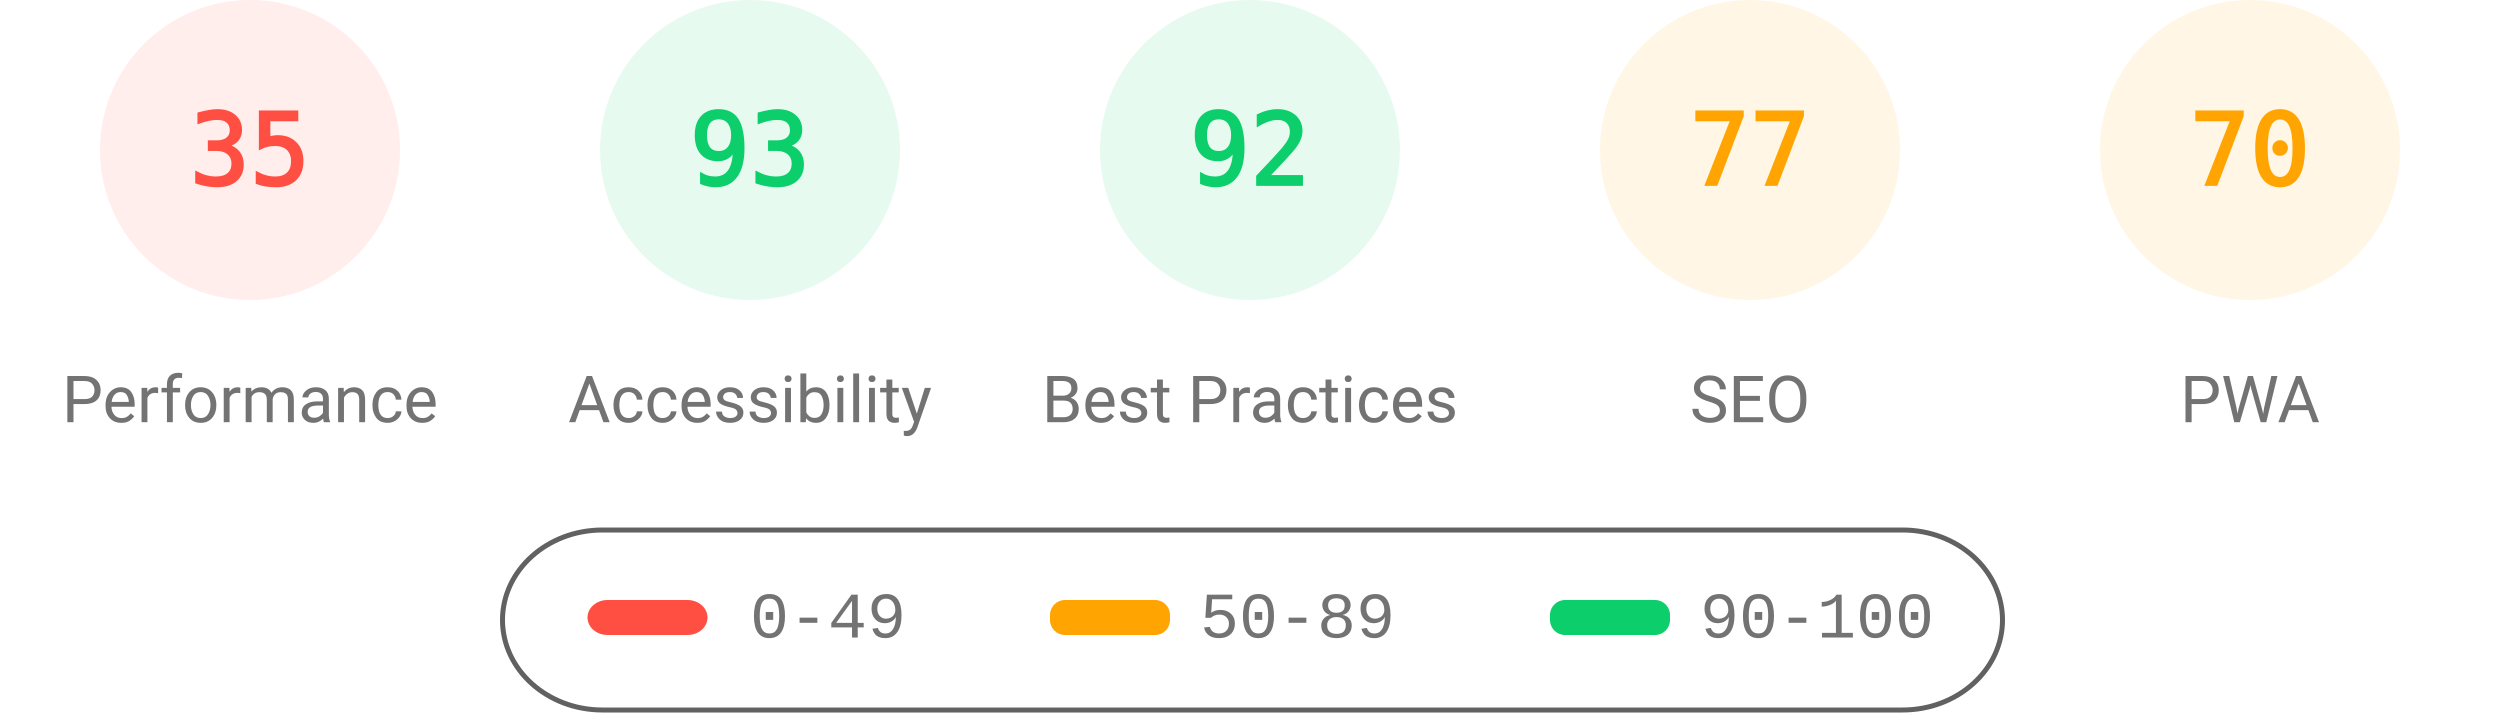
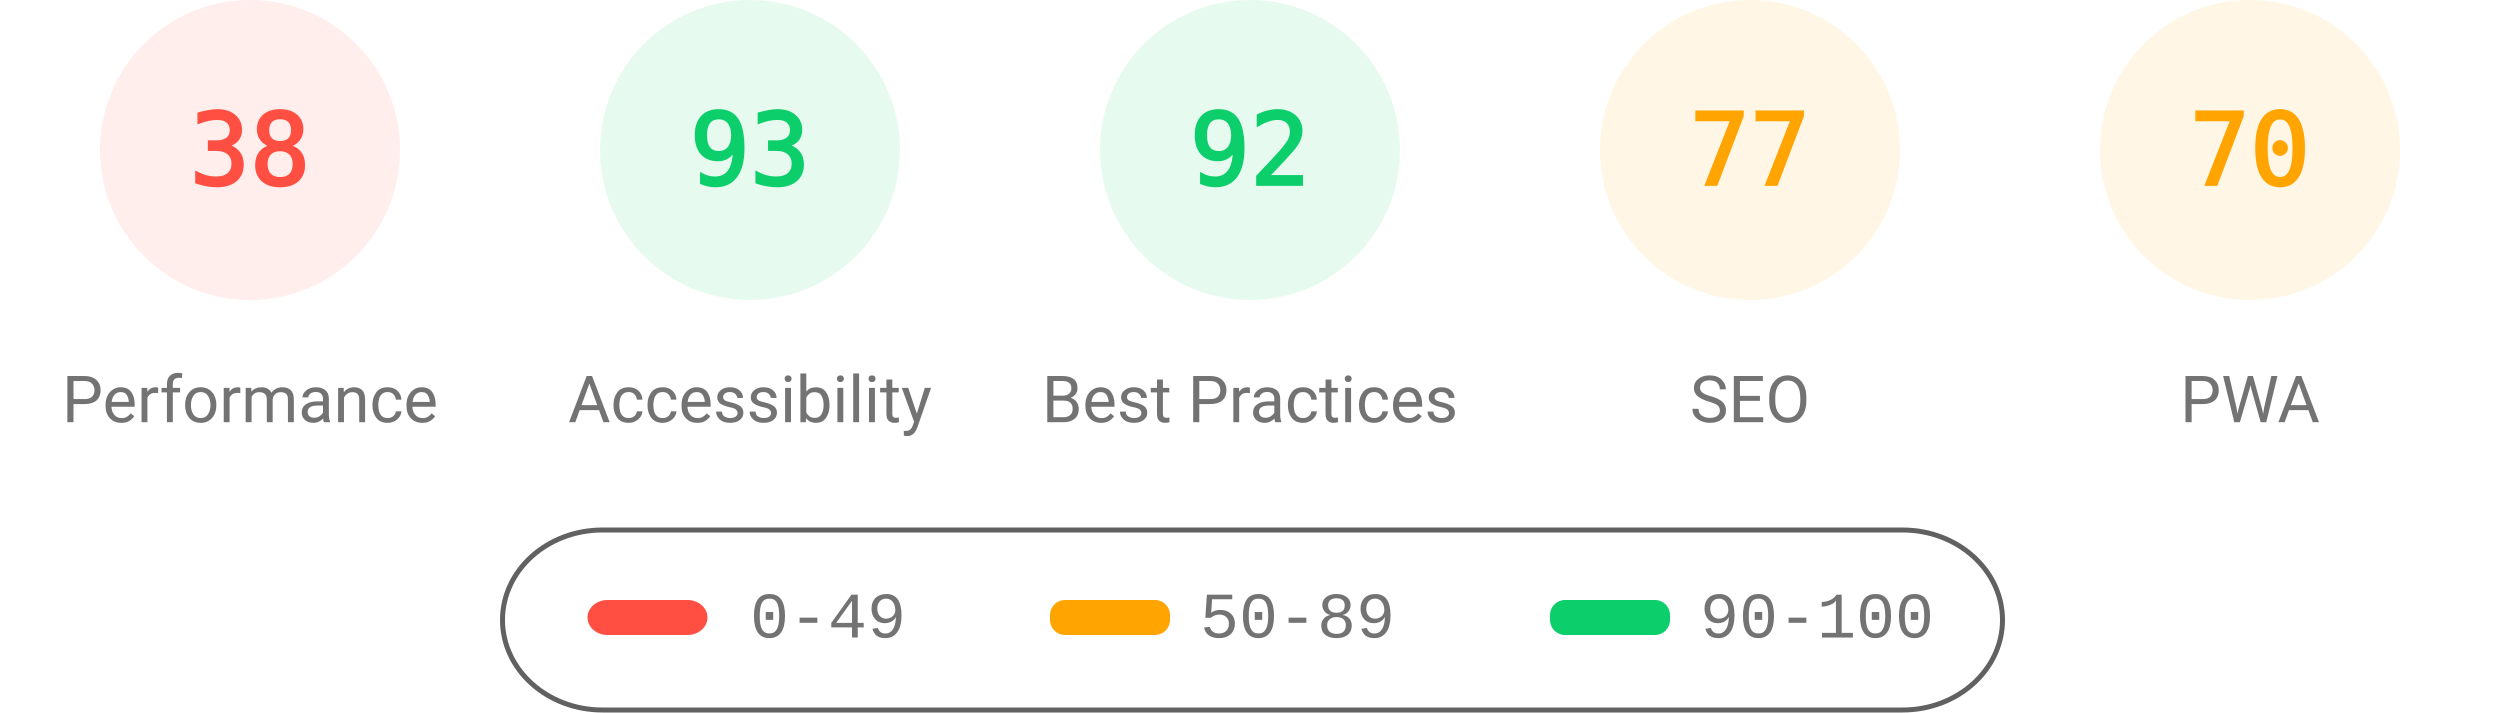
<svg xmlns="http://www.w3.org/2000/svg" fill="none" width="1000" height="285">
  <style>.gauge-base{opacity:.1}.gauge-arc{fill:none;animation-delay:250ms;stroke-linecap:round;transform:rotate(-90deg);transform-origin:100px 60px;animation:load-gauge 1s ease forwards}.guage-text{font-size:40px;font-family:monospace;text-align:center}.guage-red{color:#ff4e42;fill:#ff4e42;stroke:#ff4e42}.guage-orange{color:#ffa400;fill:#ffa400;stroke:#ffa400}.guage-green{color:#0cce6b;fill:#0cce6b;stroke:#0cce6b}.guage-undefined{color:#5c5c5c;fill:#5c5c5c;stroke:#5c5c5c}.guage-title{color:#737373;fill:#737373;stroke:none;font-size:26px;line-height:26px;font-family:Roboto,Halvetica,Arial,sans-serif}@keyframes load-gauge{from{stroke-dasharray:0 352.858}}</style>
  <svg class="guage-div guage-perf guage-red" viewBox="0 0 200 200" width="200" height="200">
    <circle class="gauge-base" r="56" cx="100" cy="60" stroke-width="8" />
-     <circle class="gauge-arc guage-arc-1" r="56" cx="100" cy="60" stroke-width="8" style="stroke-dasharray:123.15,351.858" />
-     <text class="guage-text" x="100" y="60" alignment-baseline="central" dominant-baseline="central" text-anchor="middle">35</text>
+     <circle class="gauge-arc guage-arc-1" r="56" cx="100" cy="60" stroke-width="8" style="stroke-dasharray:133.706,351.858" />
+     <text class="guage-text" x="100" y="60" alignment-baseline="central" dominant-baseline="central" text-anchor="middle">38</text>
    <text class="guage-title" x="100" y="160" alignment-baseline="central" dominant-baseline="central" text-anchor="middle">Performance</text>
  </svg>
  <svg class="guage-div guage-acc guage-green" viewBox="0 0 200 200" width="200" height="200" x="200">
    <circle class="gauge-base" r="56" cx="100" cy="60" stroke-width="8" />
    <circle class="gauge-arc guage-arc-2" r="56" cx="100" cy="60" stroke-width="8" style="stroke-dasharray:327.228,351.858" />
    <text class="guage-text" x="100" y="60" alignment-baseline="central" dominant-baseline="central" text-anchor="middle">93</text>
    <text class="guage-title" x="100" y="160" alignment-baseline="central" dominant-baseline="central" text-anchor="middle">Accessibility</text>
  </svg>
  <svg class="guage-div guage-best guage-green" viewBox="0 0 200 200" width="200" height="200" x="400">
    <circle class="gauge-base" r="56" cx="100" cy="60" stroke-width="8" />
    <circle class="gauge-arc guage-arc-3" r="56" cx="100" cy="60" stroke-width="8" style="stroke-dasharray:323.709,351.858" />
    <text class="guage-text" x="100" y="60" alignment-baseline="central" dominant-baseline="central" text-anchor="middle">92</text>
    <text class="guage-title" x="100" y="160" alignment-baseline="central" dominant-baseline="central" text-anchor="middle">Best Practices</text>
  </svg>
  <svg class="guage-div guage-seo guage-orange" viewBox="0 0 200 200" width="200" height="200" x="600">
    <circle class="gauge-base" r="56" cx="100" cy="60" stroke-width="8" />
    <circle class="gauge-arc guage-arc-4" r="56" cx="100" cy="60" stroke-width="8" style="stroke-dasharray:270.931,351.858" />
    <text class="guage-text" x="100" y="60" alignment-baseline="central" dominant-baseline="central" text-anchor="middle">77</text>
    <text class="guage-title" x="100" y="160" alignment-baseline="central" dominant-baseline="central" text-anchor="middle">SEO</text>
  </svg>
  <svg class="guage-div guage-pwa guage-orange" viewBox="0 0 200 200" width="200" height="200" x="800">
    <circle class="gauge-base" r="56" cx="100" cy="60" stroke-width="8" />
    <circle class="gauge-arc guage-arc-4" r="56" cx="100" cy="60" stroke-width="8" style="stroke-dasharray:246.301,351.858" />
    <text class="guage-text" x="100" y="60" alignment-baseline="central" dominant-baseline="central" text-anchor="middle">70</text>
    <text class="guage-title" x="100" y="160" alignment-baseline="central" dominant-baseline="central" text-anchor="middle">PWA</text>
  </svg>
  <svg width="604" height="76" x="200" y="210">
    <path fill="none" id="canvas_background" d="M-1-1h604v80H-1z" />
    <rect fill-opacity="0" stroke="#616161" stroke-width="2" rx="40" id="svg_2" height="72" width="600" y="2" x="1" fill="#000" />
    <rect stroke="#000" rx="8" id="svg_3" height="14" width="48" y="30" x="35" stroke-opacity="null" stroke-width="0" fill="#ff4e42" />
    <rect stroke="#000" rx="6" id="svg_4" height="14" width="48" y="30" x="220" stroke-opacity="null" stroke-width="0" fill="#ffa400" />
    <rect stroke="#000" rx="6" id="svg_5" height="14" width="48" y="30" x="420" stroke-opacity="null" stroke-width="0" fill="#0cce6b" />
    <text xml:space="preserve" text-anchor="start" font-family="'Courier New', Courier, monospace" font-size="26" id="svg_6" y="45" x="100" stroke-opacity="null" stroke-width="0" stroke="#000" fill="#737373">0-49</text>
    <text xml:space="preserve" text-anchor="start" font-family="'Courier New', Courier, monospace" font-size="26" id="svg_7" y="45" x="280" stroke-opacity="null" stroke-width="0" stroke="#000" fill="#737373">50-89</text>
    <text xml:space="preserve" text-anchor="start" font-family="'Courier New', Courier, monospace" font-size="26" id="svg_8" y="45" x="480" stroke-opacity="null" stroke-width="0" stroke="#000" fill="#737373">90-100</text>
  </svg>
</svg>
